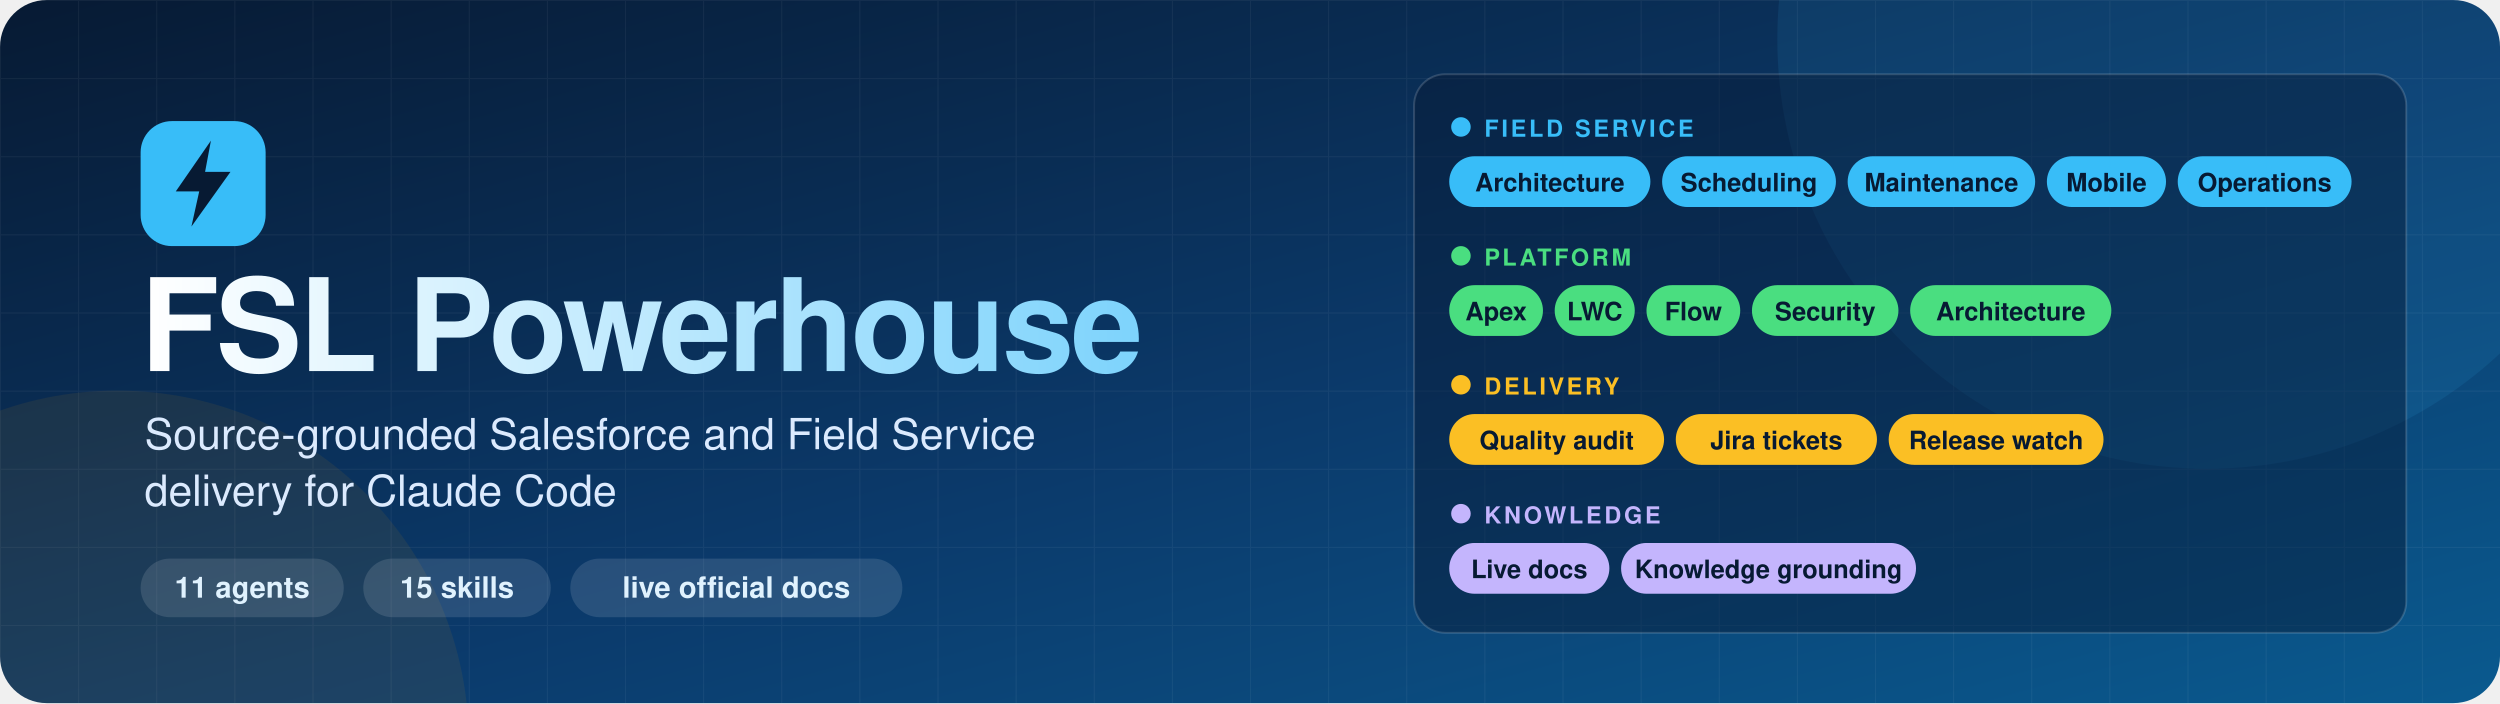
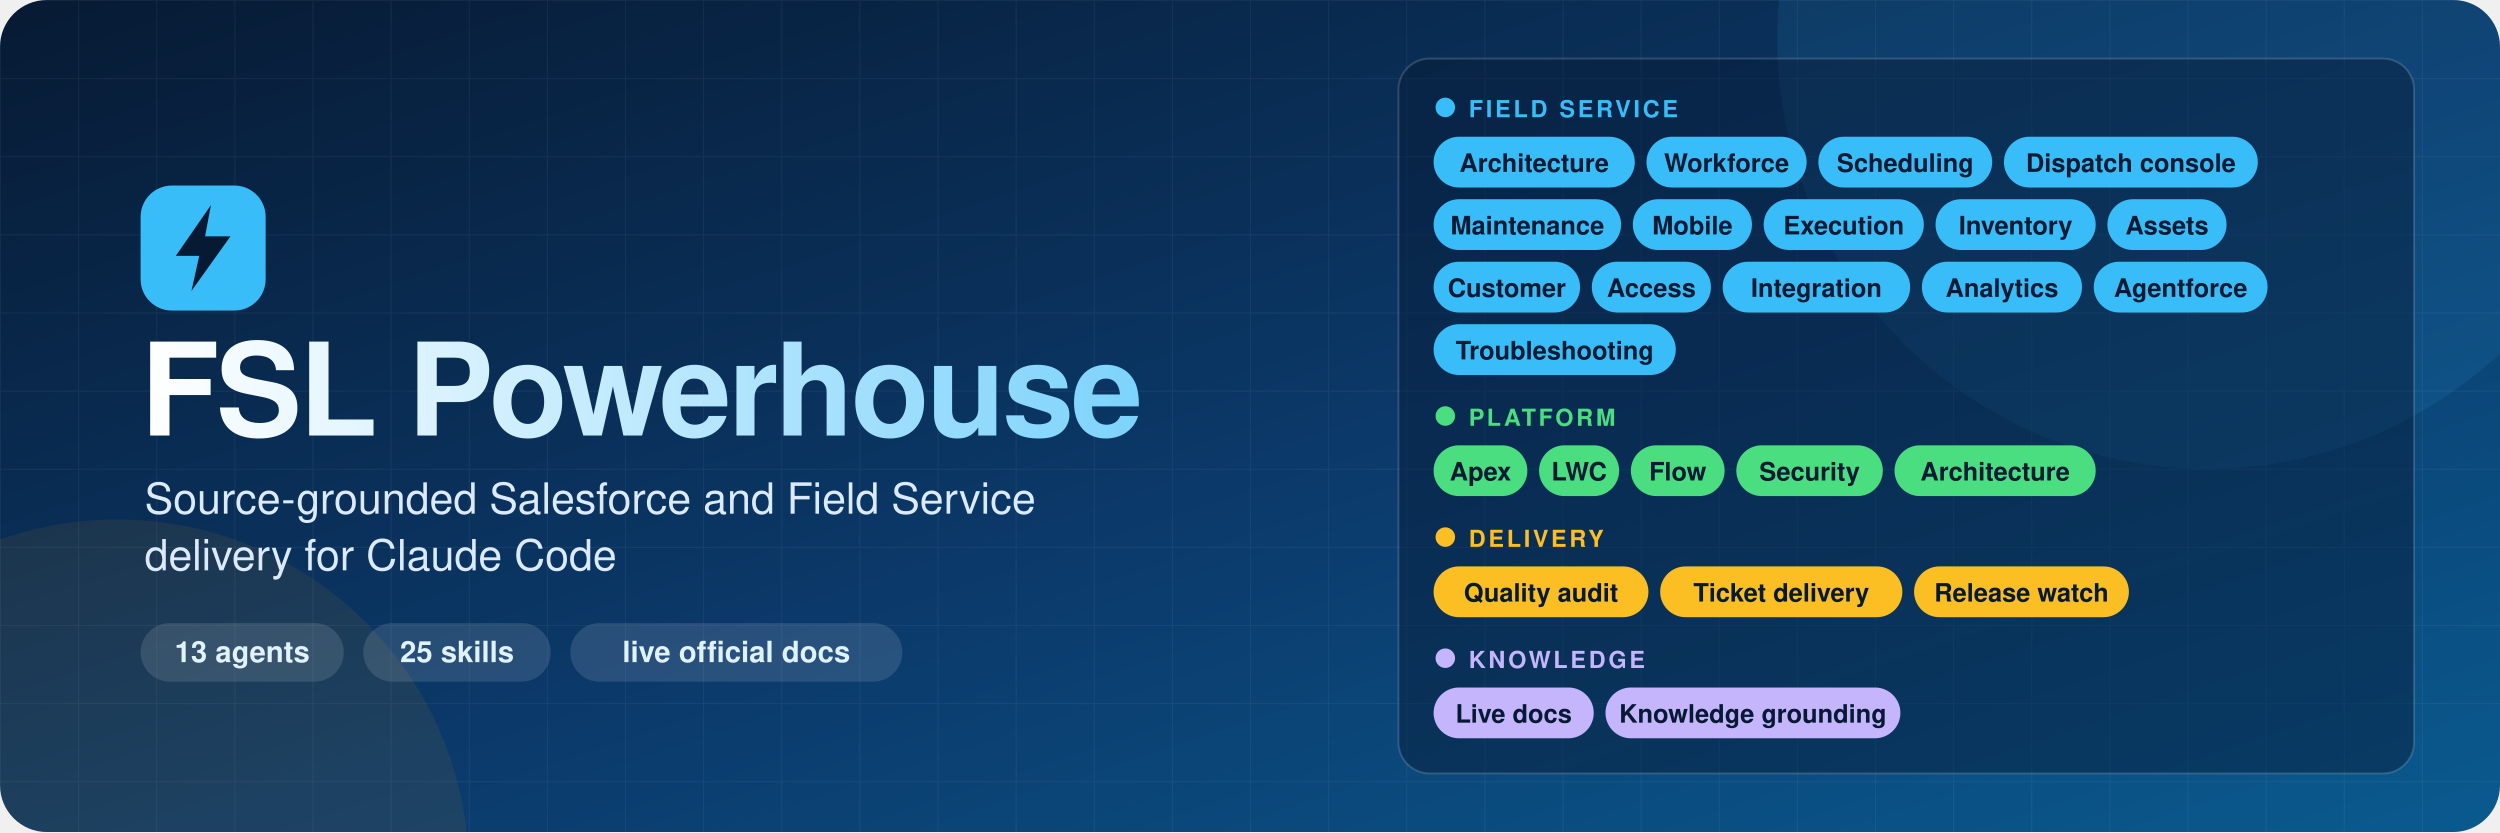
- <svg xmlns="http://www.w3.org/2000/svg" viewBox="0 0 1280 360" width="1280" height="360" role="img" aria-label="FSL Powerhouse: source-grounded Salesforce and Field Service delivery for Claude Code. Skills in four families: Field Service, Platform, Delivery and Knowledge.">
+ <svg xmlns="http://www.w3.org/2000/svg" viewBox="0 0 1280 426" width="1280" height="426" role="img" aria-label="FSL Powerhouse: source-grounded Salesforce and Field Service delivery for Claude Code. 25 skills in four families: Field Service, Platform, Delivery and Knowledge.">
  <defs>
    <linearGradient id="bg" x1="0" y1="0" x2="1" y2="1">
      <stop offset="0" stop-color="#071a33" />
      <stop offset="0.55" stop-color="#0b3a6b" />
      <stop offset="1" stop-color="#0a5a8f" />
    </linearGradient>
    <linearGradient id="title" x1="0" y1="0" x2="1" y2="0">
      <stop offset="0" stop-color="#ffffff" />
      <stop offset="1" stop-color="#7dd3fc" />
    </linearGradient>
    <pattern id="grid" width="40" height="40" patternUnits="userSpaceOnUse">
      <path d="M40 0H0V40" fill="none" stroke="#ffffff" stroke-opacity="0.05" />
    </pattern>
    <clipPath id="round">
-       <rect width="1280" height="360" rx="24" />
+       <rect width="1280" height="426" rx="24" />
    </clipPath>
  </defs>
  <g clip-path="url(#round)" font-family="-apple-system,BlinkMacSystemFont,'Segoe UI',Helvetica,Arial,sans-serif">
-     <rect width="1280" height="360" fill="url(#bg)" />
-     <rect width="1280" height="360" fill="url(#grid)" />
+     <rect width="1280" height="426" fill="url(#bg)" />
+     <rect width="1280" height="426" fill="url(#grid)" />
    <circle cx="1130" cy="20" r="220" fill="#38bdf8" fill-opacity="0.10" />
-     <circle cx="60" cy="380" r="180" fill="#f59e0b" fill-opacity="0.08" />
-     <g transform="translate(724 38)">
-       <rect width="508" height="286" rx="16" fill="#071a33" fill-opacity="0.45" stroke="#ffffff" stroke-opacity="0.16" />
-       <circle cx="24" cy="27" r="5" fill="#38bdf8" />
-       <text x="36" y="32" font-size="12" font-weight="700" letter-spacing="1.4" fill="#38bdf8">FIELD SERVICE</text>
-       <rect x="18" y="42" width="103" height="26" rx="13" fill="#38bdf8" />
-       <text x="69.5" y="60" font-size="13" font-weight="600" text-anchor="middle" fill="#071a33">Architecture</text>
-       <rect x="127" y="42" width="89" height="26" rx="13" fill="#38bdf8" />
-       <text x="171.5" y="60" font-size="13" font-weight="600" text-anchor="middle" fill="#071a33">Scheduling</text>
-       <rect x="222" y="42" width="96" height="26" rx="13" fill="#38bdf8" />
-       <text x="270" y="60" font-size="13" font-weight="600" text-anchor="middle" fill="#071a33">Maintenance</text>
-       <rect x="324" y="42" width="61" height="26" rx="13" fill="#38bdf8" />
-       <text x="354.5" y="60" font-size="13" font-weight="600" text-anchor="middle" fill="#071a33">Mobile</text>
-       <rect x="391" y="42" width="89" height="26" rx="13" fill="#38bdf8" />
-       <text x="435.5" y="60" font-size="13" font-weight="600" text-anchor="middle" fill="#071a33">Operations</text>
-       <circle cx="24" cy="93" r="5" fill="#4ade80" />
-       <text x="36" y="98" font-size="12" font-weight="700" letter-spacing="1.4" fill="#4ade80">PLATFORM</text>
-       <rect x="18" y="108" width="48" height="26" rx="13" fill="#4ade80" />
-       <text x="42" y="126" font-size="13" font-weight="600" text-anchor="middle" fill="#071a33">Apex</text>
-       <rect x="72" y="108" width="41" height="26" rx="13" fill="#4ade80" />
-       <text x="92.5" y="126" font-size="13" font-weight="600" text-anchor="middle" fill="#071a33">LWC</text>
-       <rect x="119" y="108" width="48" height="26" rx="13" fill="#4ade80" />
-       <text x="143" y="126" font-size="13" font-weight="600" text-anchor="middle" fill="#071a33">Flow</text>
-       <rect x="173" y="108" width="75" height="26" rx="13" fill="#4ade80" />
-       <text x="210.5" y="126" font-size="13" font-weight="600" text-anchor="middle" fill="#071a33">Security</text>
-       <rect x="254" y="108" width="103" height="26" rx="13" fill="#4ade80" />
-       <text x="305.5" y="126" font-size="13" font-weight="600" text-anchor="middle" fill="#071a33">Architecture</text>
-       <circle cx="24" cy="159" r="5" fill="#fbbf24" />
-       <text x="36" y="164" font-size="12" font-weight="700" letter-spacing="1.4" fill="#fbbf24">DELIVERY</text>
-       <rect x="18" y="174" width="110" height="26" rx="13" fill="#fbbf24" />
-       <text x="73" y="192" font-size="13" font-weight="600" text-anchor="middle" fill="#071a33">Quality audit</text>
-       <rect x="134" y="174" width="103" height="26" rx="13" fill="#fbbf24" />
-       <text x="185.5" y="192" font-size="13" font-weight="600" text-anchor="middle" fill="#071a33">Jira tickets</text>
-       <rect x="243" y="174" width="110" height="26" rx="13" fill="#fbbf24" />
-       <text x="298" y="192" font-size="13" font-weight="600" text-anchor="middle" fill="#071a33">Release watch</text>
-       <circle cx="24" cy="225" r="5" fill="#c4b5fd" />
-       <text x="36" y="230" font-size="12" font-weight="700" letter-spacing="1.4" fill="#c4b5fd">KNOWLEDGE</text>
-       <rect x="18" y="240" width="82" height="26" rx="13" fill="#c4b5fd" />
-       <text x="59" y="258" font-size="13" font-weight="600" text-anchor="middle" fill="#071a33">Live docs</text>
-       <rect x="106" y="240" width="151" height="26" rx="13" fill="#c4b5fd" />
-       <text x="181.5" y="258" font-size="13" font-weight="600" text-anchor="middle" fill="#071a33">Knowledge grounding</text>
+     <circle cx="60" cy="446" r="180" fill="#f59e0b" fill-opacity="0.08" />
+     <g transform="translate(716 30)">
+       <rect width="520" height="366" rx="16" fill="#071a33" fill-opacity="0.45" stroke="#ffffff" stroke-opacity="0.16" />
+       <circle cx="24" cy="25" r="5" fill="#38bdf8" />
+       <text x="36" y="30" font-size="12" font-weight="700" letter-spacing="1.4" fill="#38bdf8">FIELD SERVICE</text>
+       <rect x="18" y="40" width="103" height="26" rx="13" fill="#38bdf8" />
+       <text x="69.5" y="58" font-size="13" font-weight="600" text-anchor="middle" fill="#071a33">Architecture</text>
+       <rect x="127" y="40" width="82" height="26" rx="13" fill="#38bdf8" />
+       <text x="168" y="58" font-size="13" font-weight="600" text-anchor="middle" fill="#071a33">Workforce</text>
+       <rect x="215" y="40" width="89" height="26" rx="13" fill="#38bdf8" />
+       <text x="259.5" y="58" font-size="13" font-weight="600" text-anchor="middle" fill="#071a33">Scheduling</text>
+       <rect x="310" y="40" width="130" height="26" rx="13" fill="#38bdf8" />
+       <text x="375" y="58" font-size="13" font-weight="600" text-anchor="middle" fill="#071a33">Dispatch console</text>
+       <rect x="18" y="72" width="96" height="26" rx="13" fill="#38bdf8" />
+       <text x="66" y="90" font-size="13" font-weight="600" text-anchor="middle" fill="#071a33">Maintenance</text>
+       <rect x="120" y="72" width="61" height="26" rx="13" fill="#38bdf8" />
+       <text x="150.5" y="90" font-size="13" font-weight="600" text-anchor="middle" fill="#071a33">Mobile</text>
+       <rect x="187" y="72" width="82" height="26" rx="13" fill="#38bdf8" />
+       <text x="228" y="90" font-size="13" font-weight="600" text-anchor="middle" fill="#071a33">Execution</text>
+       <rect x="275" y="72" width="82" height="26" rx="13" fill="#38bdf8" />
+       <text x="316" y="90" font-size="13" font-weight="600" text-anchor="middle" fill="#071a33">Inventory</text>
+       <rect x="363" y="72" width="61" height="26" rx="13" fill="#38bdf8" />
+       <text x="393.5" y="90" font-size="13" font-weight="600" text-anchor="middle" fill="#071a33">Assets</text>
+       <rect x="18" y="104" width="75" height="26" rx="13" fill="#38bdf8" />
+       <text x="55.5" y="122" font-size="13" font-weight="600" text-anchor="middle" fill="#071a33">Customer</text>
+       <rect x="99" y="104" width="61" height="26" rx="13" fill="#38bdf8" />
+       <text x="129.5" y="122" font-size="13" font-weight="600" text-anchor="middle" fill="#071a33">Access</text>
+       <rect x="166" y="104" width="96" height="26" rx="13" fill="#38bdf8" />
+       <text x="214" y="122" font-size="13" font-weight="600" text-anchor="middle" fill="#071a33">Integration</text>
+       <rect x="268" y="104" width="82" height="26" rx="13" fill="#38bdf8" />
+       <text x="309" y="122" font-size="13" font-weight="600" text-anchor="middle" fill="#071a33">Analytics</text>
+       <rect x="356" y="104" width="89" height="26" rx="13" fill="#38bdf8" />
+       <text x="400.5" y="122" font-size="13" font-weight="600" text-anchor="middle" fill="#071a33">Agentforce</text>
+       <rect x="18" y="136" width="124" height="26" rx="13" fill="#38bdf8" />
+       <text x="80" y="154" font-size="13" font-weight="600" text-anchor="middle" fill="#071a33">Troubleshooting</text>
+       <circle cx="24" cy="183" r="5" fill="#4ade80" />
+       <text x="36" y="188" font-size="12" font-weight="700" letter-spacing="1.4" fill="#4ade80">PLATFORM</text>
+       <rect x="18" y="198" width="48" height="26" rx="13" fill="#4ade80" />
+       <text x="42" y="216" font-size="13" font-weight="600" text-anchor="middle" fill="#071a33">Apex</text>
+       <rect x="72" y="198" width="41" height="26" rx="13" fill="#4ade80" />
+       <text x="92.5" y="216" font-size="13" font-weight="600" text-anchor="middle" fill="#071a33">LWC</text>
+       <rect x="119" y="198" width="48" height="26" rx="13" fill="#4ade80" />
+       <text x="143" y="216" font-size="13" font-weight="600" text-anchor="middle" fill="#071a33">Flow</text>
+       <rect x="173" y="198" width="75" height="26" rx="13" fill="#4ade80" />
+       <text x="210.5" y="216" font-size="13" font-weight="600" text-anchor="middle" fill="#071a33">Security</text>
+       <rect x="254" y="198" width="103" height="26" rx="13" fill="#4ade80" />
+       <text x="305.5" y="216" font-size="13" font-weight="600" text-anchor="middle" fill="#071a33">Architecture</text>
+       <circle cx="24" cy="245" r="5" fill="#fbbf24" />
+       <text x="36" y="250" font-size="12" font-weight="700" letter-spacing="1.4" fill="#fbbf24">DELIVERY</text>
+       <rect x="18" y="260" width="110" height="26" rx="13" fill="#fbbf24" />
+       <text x="73" y="278" font-size="13" font-weight="600" text-anchor="middle" fill="#071a33">Quality audit</text>
+       <rect x="134" y="260" width="124" height="26" rx="13" fill="#fbbf24" />
+       <text x="196" y="278" font-size="13" font-weight="600" text-anchor="middle" fill="#071a33">Ticket delivery</text>
+       <rect x="264" y="260" width="110" height="26" rx="13" fill="#fbbf24" />
+       <text x="319" y="278" font-size="13" font-weight="600" text-anchor="middle" fill="#071a33">Release watch</text>
+       <circle cx="24" cy="307" r="5" fill="#c4b5fd" />
+       <text x="36" y="312" font-size="12" font-weight="700" letter-spacing="1.4" fill="#c4b5fd">KNOWLEDGE</text>
+       <rect x="18" y="322" width="82" height="26" rx="13" fill="#c4b5fd" />
+       <text x="59" y="340" font-size="13" font-weight="600" text-anchor="middle" fill="#071a33">Live docs</text>
+       <rect x="106" y="322" width="151" height="26" rx="13" fill="#c4b5fd" />
+       <text x="181.5" y="340" font-size="13" font-weight="600" text-anchor="middle" fill="#071a33">Knowledge grounding</text>
    </g>
-     <g transform="translate(72 62)">
+     <g transform="translate(72 95)">
      <rect width="64" height="64" rx="16" fill="#38bdf8" />
      <path d="M36 10 18 36h12l-4 18 20-28H33z" fill="#071a33" />
    </g>
-     <text x="72" y="190" font-size="66" font-weight="800" fill="url(#title)" letter-spacing="-1.5">FSL Powerhouse</text>
-     <text x="74" y="230" font-size="22" fill="#dbeafe">Source-grounded Salesforce and Field Service</text>
-     <text x="74" y="259" font-size="22" fill="#dbeafe">delivery for Claude Code</text>
+     <text x="72" y="223" font-size="66" font-weight="800" fill="url(#title)" letter-spacing="-1.5">FSL Powerhouse</text>
+     <text x="74" y="263" font-size="22" fill="#dbeafe">Source-grounded Salesforce and Field Service</text>
+     <text x="74" y="292" font-size="22" fill="#dbeafe">delivery for Claude Code</text>
    <g font-size="15" font-weight="600" fill="#e0f2fe">
-       <rect x="72" y="286" width="104" height="30" rx="15" fill="#ffffff" fill-opacity="0.12" />
-       <text x="124" y="306" text-anchor="middle">11 agents</text>
-       <rect x="186" y="286" width="96" height="30" rx="15" fill="#ffffff" fill-opacity="0.12" />
-       <text x="234" y="306" text-anchor="middle">15 skills</text>
-       <rect x="292" y="286" width="170" height="30" rx="15" fill="#ffffff" fill-opacity="0.12" />
-       <text x="377" y="306" text-anchor="middle">live official docs</text>
+       <rect x="72" y="319" width="104" height="30" rx="15" fill="#ffffff" fill-opacity="0.12" />
+       <text x="124" y="339" text-anchor="middle">13 agents</text>
+       <rect x="186" y="319" width="96" height="30" rx="15" fill="#ffffff" fill-opacity="0.12" />
+       <text x="234" y="339" text-anchor="middle">25 skills</text>
+       <rect x="292" y="319" width="170" height="30" rx="15" fill="#ffffff" fill-opacity="0.12" />
+       <text x="377" y="339" text-anchor="middle">live official docs</text>
    </g>
  </g>
</svg>
